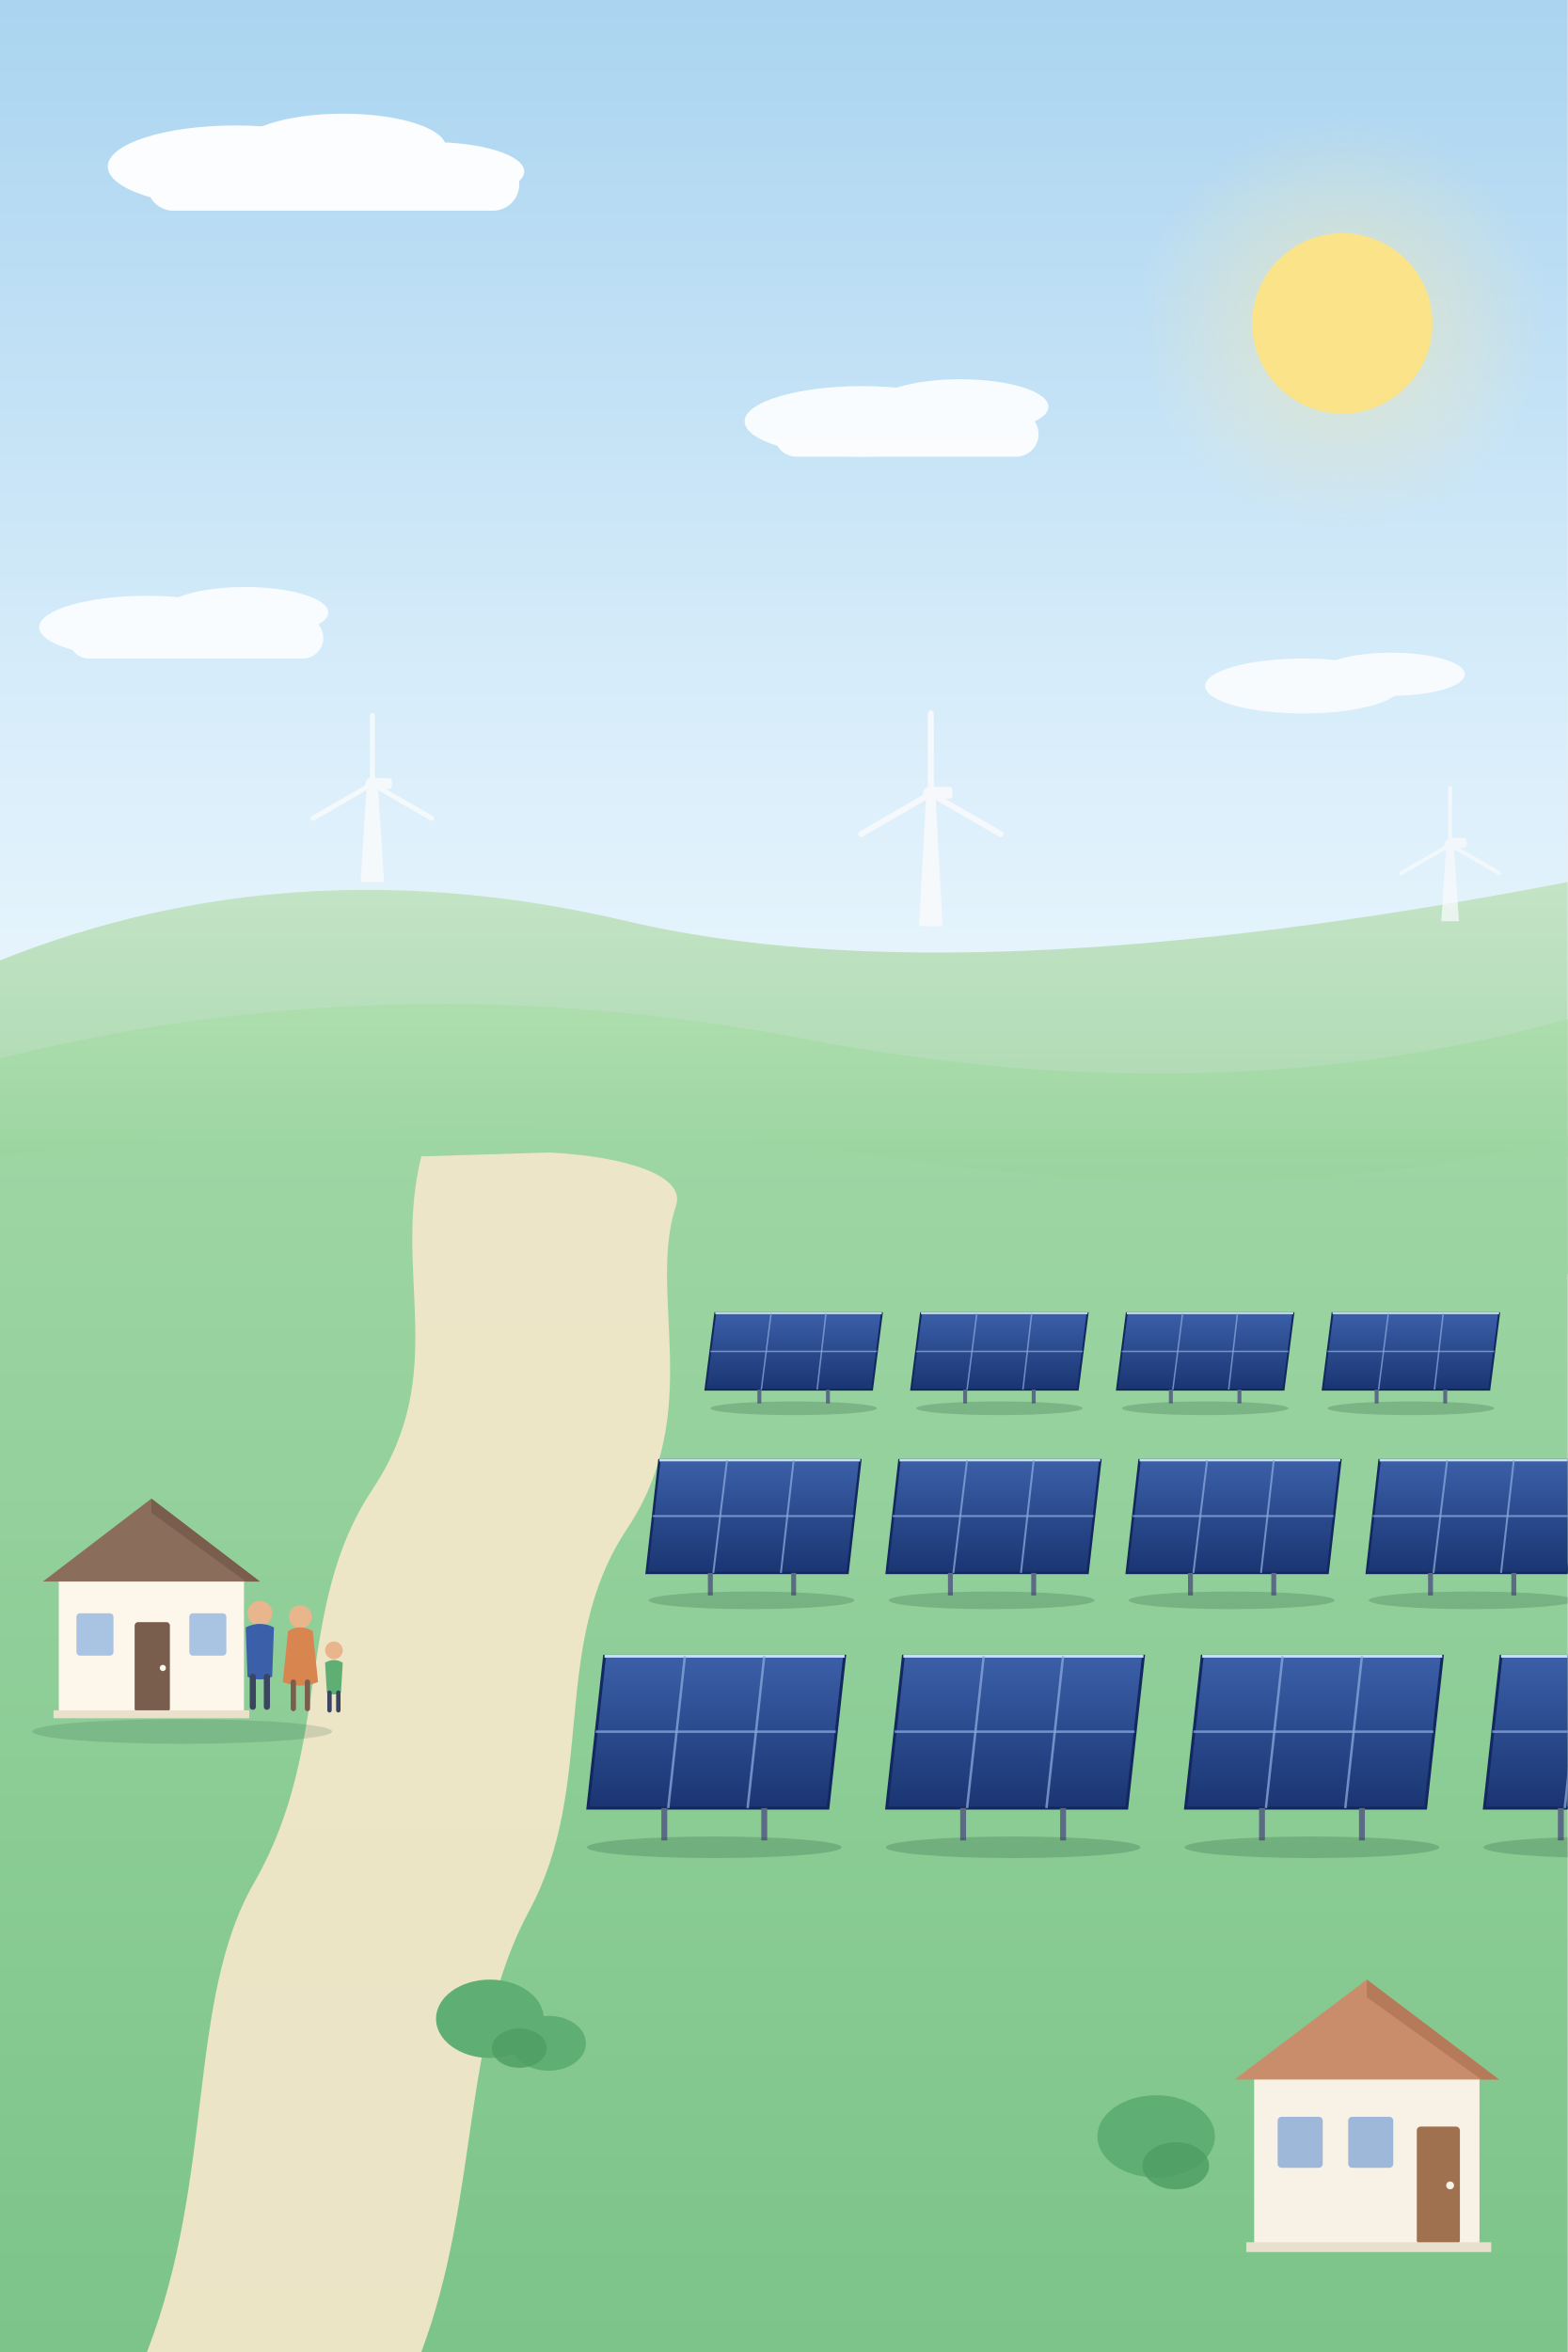
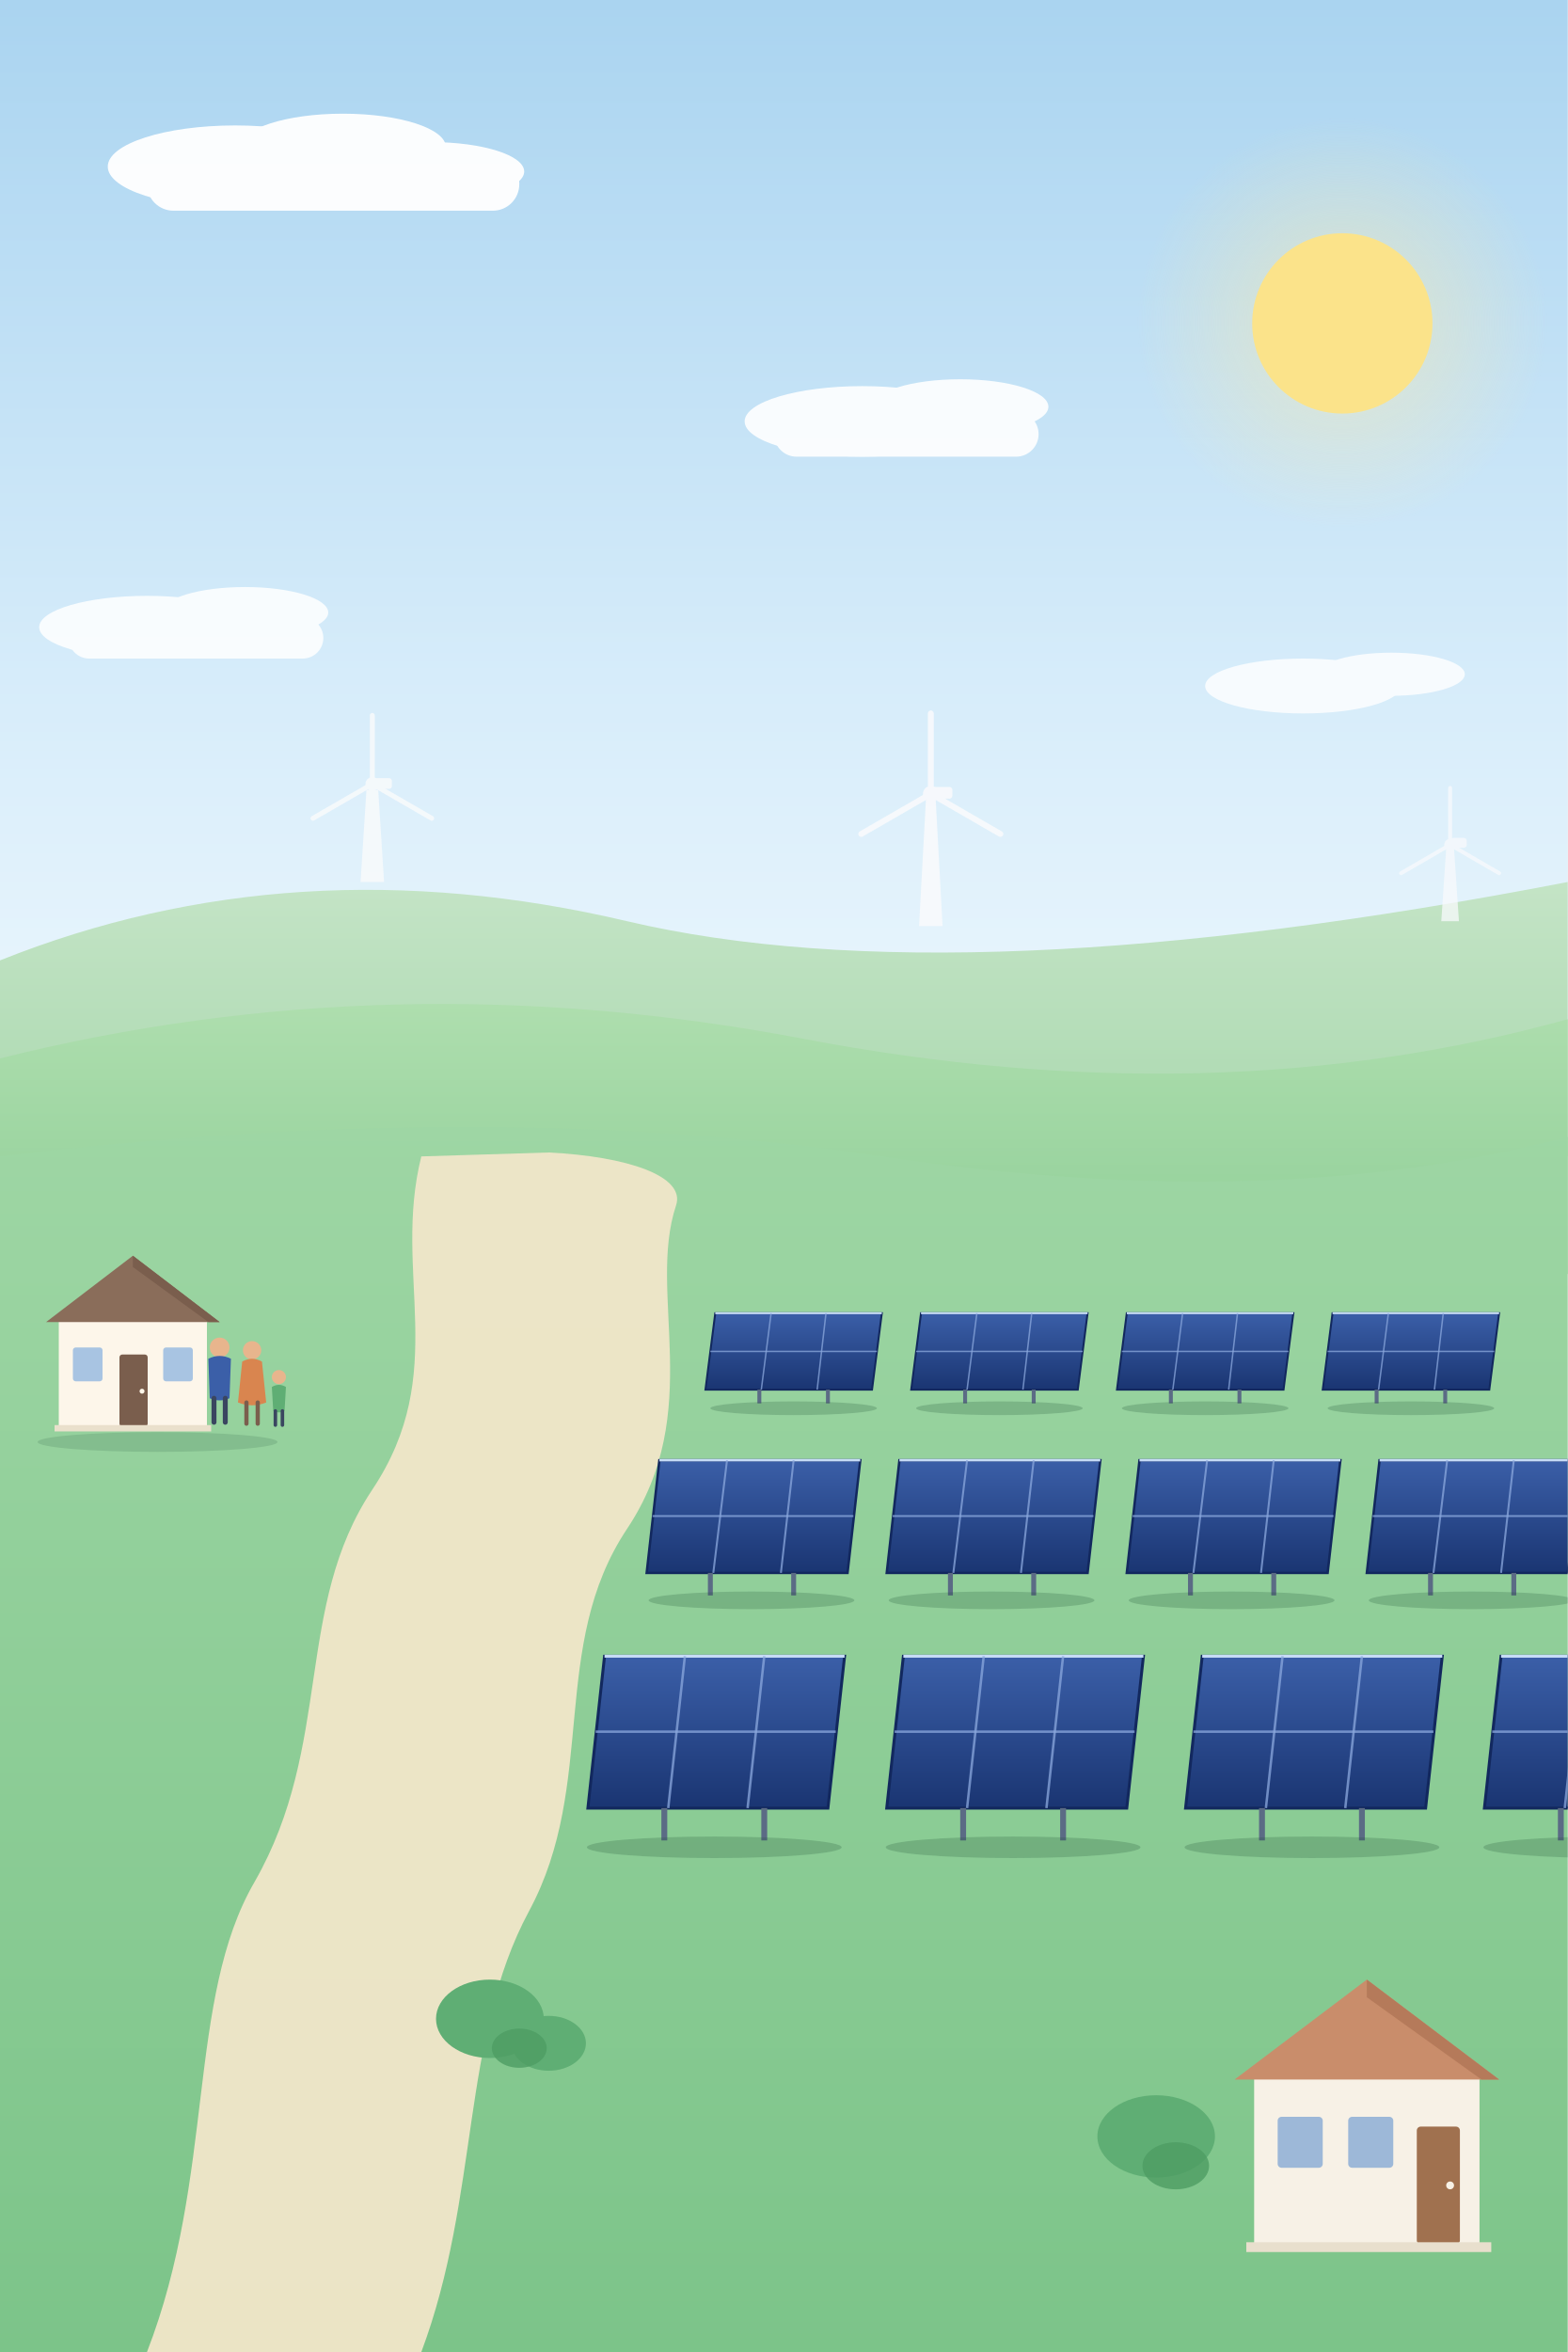
<svg xmlns="http://www.w3.org/2000/svg" width="1600" height="2400" viewBox="0 0 1600 2400" preserveAspectRatio="xMidYMin slice">
  <style>
  .blade { animation: spin 6.5s linear infinite; }
  .blade.slow { animation-duration: 8.5s; }
  .blade.slower { animation-duration: 10.5s; animation-delay: -3s; }
  @keyframes spin { to { transform: rotate(360deg); } }
  @media (prefers-reduced-motion: reduce) { * { animation: none !important; } }
</style>
  <defs>
    <linearGradient id="sky" x1="0" y1="0" x2="0" y2="1">
      <stop offset="0" stop-color="#aad4f0" />
      <stop offset="0.6" stop-color="#d6ecfa" />
      <stop offset="1" stop-color="#eef8fd" />
    </linearGradient>
    <radialGradient id="sunglow" cx="0.5" cy="0.5" r="0.5">
      <stop offset="0" stop-color="#fce9a8" stop-opacity="0.55" />
      <stop offset="1" stop-color="#fce9a8" stop-opacity="0" />
    </radialGradient>
    <linearGradient id="hillA" x1="0" y1="0" x2="0" y2="1">
      <stop offset="0" stop-color="#c4e4c6" />
      <stop offset="1" stop-color="#a9d8ae" />
    </linearGradient>
    <linearGradient id="hillB" x1="0" y1="0" x2="0" y2="1">
      <stop offset="0" stop-color="#aedeae" />
      <stop offset="1" stop-color="#8fce97" />
    </linearGradient>
    <linearGradient id="meadow" x1="0" y1="0" x2="0" y2="1">
      <stop offset="0" stop-color="#9ed6a4" />
      <stop offset="1" stop-color="#7cc489" />
    </linearGradient>
    <linearGradient id="pcell" x1="0" y1="0" x2="0" y2="1">
      <stop offset="0" stop-color="#3b5fa8" />
      <stop offset="1" stop-color="#1a3572" />
    </linearGradient>
    <g id="pvA">
      <polygon points="10,0 180,0 170,78 0,78" fill="url(#pcell)" stroke="#12285e" stroke-width="2" />
      <line x1="10" y1="0" x2="180" y2="0" stroke="#c7dcf7" stroke-width="2" />
      <line x1="67" y1="0" x2="57" y2="78" stroke="#8ba8dd" stroke-width="1.5" opacity="0.75" />
      <line x1="123" y1="0" x2="114" y2="78" stroke="#8ba8dd" stroke-width="1.5" opacity="0.75" />
      <line x1="5" y1="39" x2="175" y2="39" stroke="#8ba8dd" stroke-width="1.5" opacity="0.75" />
      <line x1="55" y1="78" x2="55" y2="92" stroke="#5b6b85" stroke-width="4" />
      <line x1="125" y1="78" x2="125" y2="92" stroke="#5b6b85" stroke-width="4" />
      <ellipse cx="90" cy="97" rx="85" ry="7" fill="#1c4d33" opacity="0.22" />
    </g>
    <g id="pvB">
      <polygon points="13,0 218,0 205,115 0,115" fill="url(#pcell)" stroke="#12285e" stroke-width="2.5" />
      <line x1="13" y1="0" x2="218" y2="0" stroke="#c7dcf7" stroke-width="2.5" />
      <line x1="82" y1="0" x2="68" y2="115" stroke="#8ba8dd" stroke-width="2" opacity="0.75" />
      <line x1="150" y1="0" x2="137" y2="115" stroke="#8ba8dd" stroke-width="2" opacity="0.75" />
      <line x1="6" y1="57" x2="211" y2="57" stroke="#8ba8dd" stroke-width="2" opacity="0.75" />
      <line x1="65" y1="115" x2="65" y2="138" stroke="#5b6b85" stroke-width="5" />
      <line x1="150" y1="115" x2="150" y2="138" stroke="#5b6b85" stroke-width="5" />
      <ellipse cx="107" cy="143" rx="105" ry="9" fill="#1c4d33" opacity="0.22" />
    </g>
    <g id="pvC">
      <polygon points="17,0 262,0 245,155 0,155" fill="url(#pcell)" stroke="#12285e" stroke-width="3" />
      <line x1="17" y1="0" x2="262" y2="0" stroke="#c7dcf7" stroke-width="3" />
      <line x1="99" y1="0" x2="82" y2="155" stroke="#8ba8dd" stroke-width="2.5" opacity="0.75" />
      <line x1="180" y1="0" x2="163" y2="155" stroke="#8ba8dd" stroke-width="2.5" opacity="0.75" />
      <line x1="8" y1="77" x2="253" y2="77" stroke="#8ba8dd" stroke-width="2.5" opacity="0.75" />
      <line x1="78" y1="155" x2="78" y2="188" stroke="#5b6b85" stroke-width="6" />
      <line x1="180" y1="155" x2="180" y2="188" stroke="#5b6b85" stroke-width="6" />
      <ellipse cx="129" cy="195" rx="130" ry="11" fill="#1c4d33" opacity="0.22" />
    </g>
  </defs>
  <rect width="1600" height="1150" fill="url(#sky)" />
  <circle cx="1370" cy="330" r="210" fill="url(#sunglow)" />
  <circle cx="1370" cy="330" r="92" fill="#fbe38a" />
  <g fill="#ffffff">
    <g opacity="0.95">
      <ellipse cx="240" cy="170" rx="130" ry="42" />
      <ellipse cx="350" cy="150" rx="105" ry="34" />
      <ellipse cx="440" cy="175" rx="95" ry="30" />
      <rect x="150" y="160" width="380" height="55" rx="27" />
    </g>
    <g opacity="0.9">
      <ellipse cx="880" cy="430" rx="120" ry="36" />
      <ellipse cx="980" cy="415" rx="90" ry="28" />
      <rect x="790" y="420" width="270" height="46" rx="23" />
    </g>
    <g opacity="0.85">
      <ellipse cx="150" cy="640" rx="110" ry="32" />
      <ellipse cx="250" cy="625" rx="85" ry="26" />
      <rect x="70" y="630" width="260" height="42" rx="21" />
    </g>
    <g opacity="0.8">
      <ellipse cx="1330" cy="700" rx="100" ry="28" />
      <ellipse cx="1420" cy="688" rx="75" ry="22" />
    </g>
  </g>
  <path d="M0 980 Q 300 860 640 940 T 1600 900 L1600 1180 L0 1180 Z" fill="url(#hillA)" />
  <path d="M0 1080 Q 400 980 820 1060 T 1600 1040 L1600 1300 L0 1300 Z" fill="url(#hillB)" />
  <g>
    <g stroke="#f8fafc" stroke-width="5" stroke-linecap="round" opacity="0.85">
      <path d="M368,900 L392,900 L386,806 L374,806 Z" fill="#f8fafc" stroke="none" />
      <rect x="380" y="794" width="20" height="11" rx="3" fill="#f8fafc" stroke="none" />
      <g class="blade" style="transform-origin:380px 800px">
        <line x1="380" y1="800" x2="380" y2="730" />
        <line x1="380" y1="800" x2="440.6" y2="835" />
        <line x1="380" y1="800" x2="319.4" y2="835" />
      </g>
      <circle cx="380" cy="800" r="7" fill="#f8fafc" stroke="none" />
    </g>
    <g stroke="#f8fafc" stroke-width="6" stroke-linecap="round" opacity="0.9">
      <path d="M938,945 L962,945 L955,816 L945,816 Z" fill="#f8fafc" stroke="none" />
      <rect x="950" y="803" width="22" height="12" rx="3" fill="#f8fafc" stroke="none" />
      <g class="blade slow" style="transform-origin:950px 810px">
        <line x1="950" y1="810" x2="950" y2="728" />
        <line x1="950" y1="810" x2="1021" y2="851" />
        <line x1="950" y1="810" x2="879" y2="851" />
      </g>
      <circle cx="950" cy="810" r="8" fill="#f8fafc" stroke="none" />
    </g>
    <g stroke="#f8fafc" stroke-width="4" stroke-linecap="round" opacity="0.75">
      <path d="M1471,940 L1489,940 L1484,866 L1476,866 Z" fill="#f8fafc" stroke="none" />
      <rect x="1480" y="855" width="17" height="10" rx="3" fill="#f8fafc" stroke="none" />
      <g class="blade slower" style="transform-origin:1480px 862px">
        <line x1="1480" y1="862" x2="1480" y2="804" />
        <line x1="1480" y1="862" x2="1530" y2="891" />
        <line x1="1480" y1="862" x2="1430" y2="891" />
      </g>
      <circle cx="1480" cy="862" r="6" fill="#f8fafc" stroke="none" />
    </g>
  </g>
  <path d="M0 1180 Q 500 1120 900 1180 T 1600 1160 L1600 2400 L0 2400 Z" fill="url(#meadow)" />
  <path d="M430 1180          C 400 1300, 460 1400, 380 1520          C 300 1640, 340 1780, 260 1920          C 190 2040, 220 2220, 150 2400          L 430 2400          C 490 2240, 470 2080, 540 1950          C 610 1820, 560 1680, 640 1560          C 720 1440, 660 1320, 690 1230          C 700 1200, 640 1180, 560 1176          Z" fill="#f0e6c8" opacity="0.95" />
  <g>
    <use href="#pvA" x="720" y="1340" />
    <use href="#pvA" x="930" y="1340" />
    <use href="#pvA" x="1140" y="1340" />
    <use href="#pvA" x="1350" y="1340" />
    <use href="#pvB" x="660" y="1490" />
    <use href="#pvB" x="905" y="1490" />
    <use href="#pvB" x="1150" y="1490" />
    <use href="#pvB" x="1395" y="1490" />
    <use href="#pvC" x="600" y="1690" />
    <use href="#pvC" x="905" y="1690" />
    <use href="#pvC" x="1210" y="1690" />
    <use href="#pvC" x="1515" y="1690" />
  </g>
  <g fill="#5fae74">
    <ellipse cx="500" cy="2060" rx="55" ry="40" />
    <ellipse cx="560" cy="2085" rx="38" ry="28" />
    <ellipse cx="1180" cy="2180" rx="60" ry="42" />
  </g>
  <g fill="#4d9c63" opacity="0.8">
    <ellipse cx="530" cy="2090" rx="28" ry="20" />
    <ellipse cx="1200" cy="2210" rx="34" ry="24" />
  </g>
-   <g transform="translate(60,1540) scale(0.9)">
+   <g transform="translate(60,1290) scale(0.72)">
    <ellipse cx="140" cy="252" rx="170" ry="14" fill="#1c4d33" opacity="0.15" />
    <rect x="0" y="80" width="210" height="150" fill="#fdf6ea" />
    <polygon points="-18,82 105,-12 228,82" fill="#8a6d5a" />
    <polygon points="105,-12 228,82 212,82 105,4" fill="#7a5e4d" />
    <rect x="20" y="118" width="42" height="48" rx="4" fill="#a8c4e2" />
    <rect x="148" y="118" width="42" height="48" rx="4" fill="#a8c4e2" />
    <rect x="86" y="128" width="40" height="102" rx="4" fill="#7a5e4d" />
    <circle cx="118" cy="180" r="3.5" fill="#fdf6ea" />
    <rect x="-6" y="228" width="222" height="9" fill="#eae0cc" />
    <g transform="translate(228,118)">
      <circle cx="0" cy="0" r="14" fill="#e8b58d" />
      <path d="M-16 16 Q0 8 16 16 L14 72 Q0 78 -14 72 Z" fill="#3b5fa8" />
      <line x1="-8" y1="72" x2="-8" y2="106" stroke="#3a4660" stroke-width="7" stroke-linecap="round" />
      <line x1="8" y1="72" x2="8" y2="106" stroke="#3a4660" stroke-width="7" stroke-linecap="round" />
      <circle cx="46" cy="4" r="13" fill="#e8b58d" />
      <path d="M32 20 Q46 12 60 20 L66 78 Q46 86 26 78 Z" fill="#d9854f" />
      <line x1="38" y1="78" x2="38" y2="108" stroke="#7a5e4d" stroke-width="6" stroke-linecap="round" />
      <line x1="54" y1="78" x2="54" y2="108" stroke="#7a5e4d" stroke-width="6" stroke-linecap="round" />
      <circle cx="84" cy="42" r="10" fill="#e8b58d" />
      <path d="M74 56 Q84 50 94 56 L92 90 Q84 94 76 90 Z" fill="#5fae74" />
      <line x1="79" y1="90" x2="79" y2="110" stroke="#3a4660" stroke-width="5" stroke-linecap="round" />
      <line x1="89" y1="90" x2="89" y2="110" stroke="#3a4660" stroke-width="5" stroke-linecap="round" />
    </g>
  </g>
  <g transform="translate(1280,2030)">
    <rect x="0" y="90" width="230" height="170" fill="#f7f1e6" />
    <polygon points="-20,92 115,-10 250,92" fill="#c98d6b" />
    <polygon points="115,-10 250,92 232,92 115,8" fill="#b57a5a" />
    <rect x="24" y="130" width="46" height="52" rx="4" fill="#9db8d8" />
    <rect x="96" y="130" width="46" height="52" rx="4" fill="#9db8d8" />
    <rect x="166" y="140" width="44" height="120" rx="4" fill="#a0714f" />
    <circle cx="200" cy="200" r="4" fill="#f7f1e6" />
    <rect x="-8" y="258" width="250" height="10" fill="#e8dfcd" />
  </g>
</svg>
